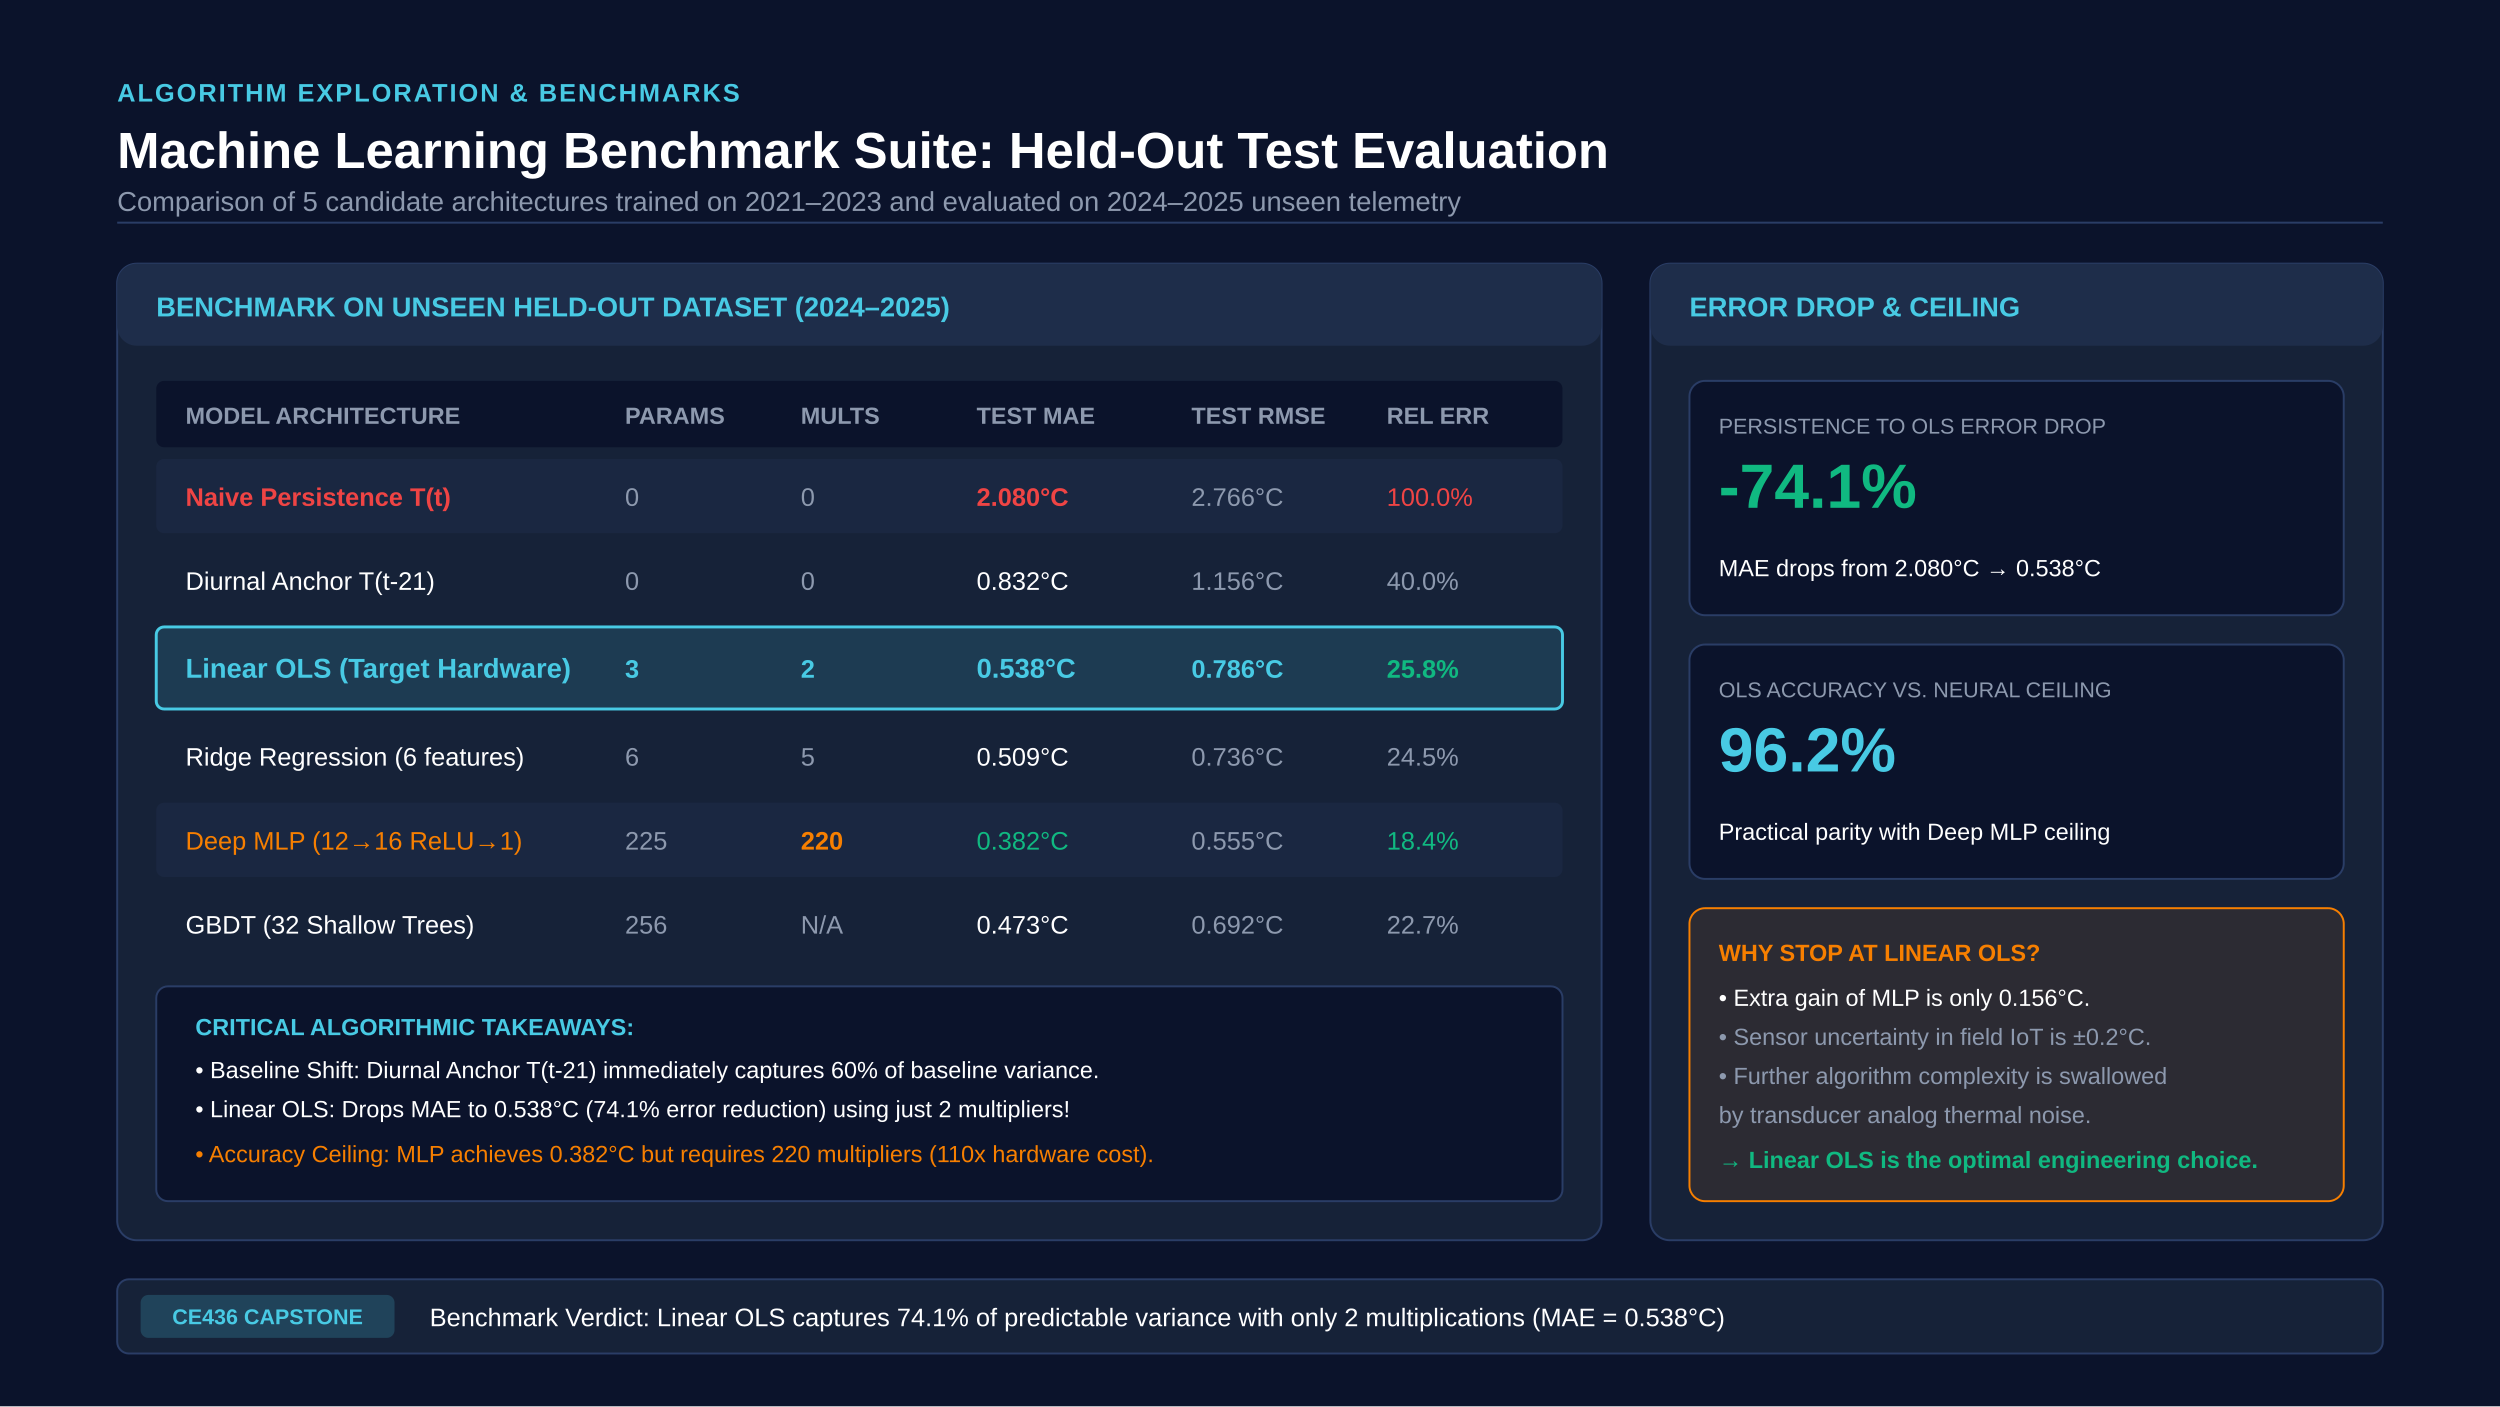
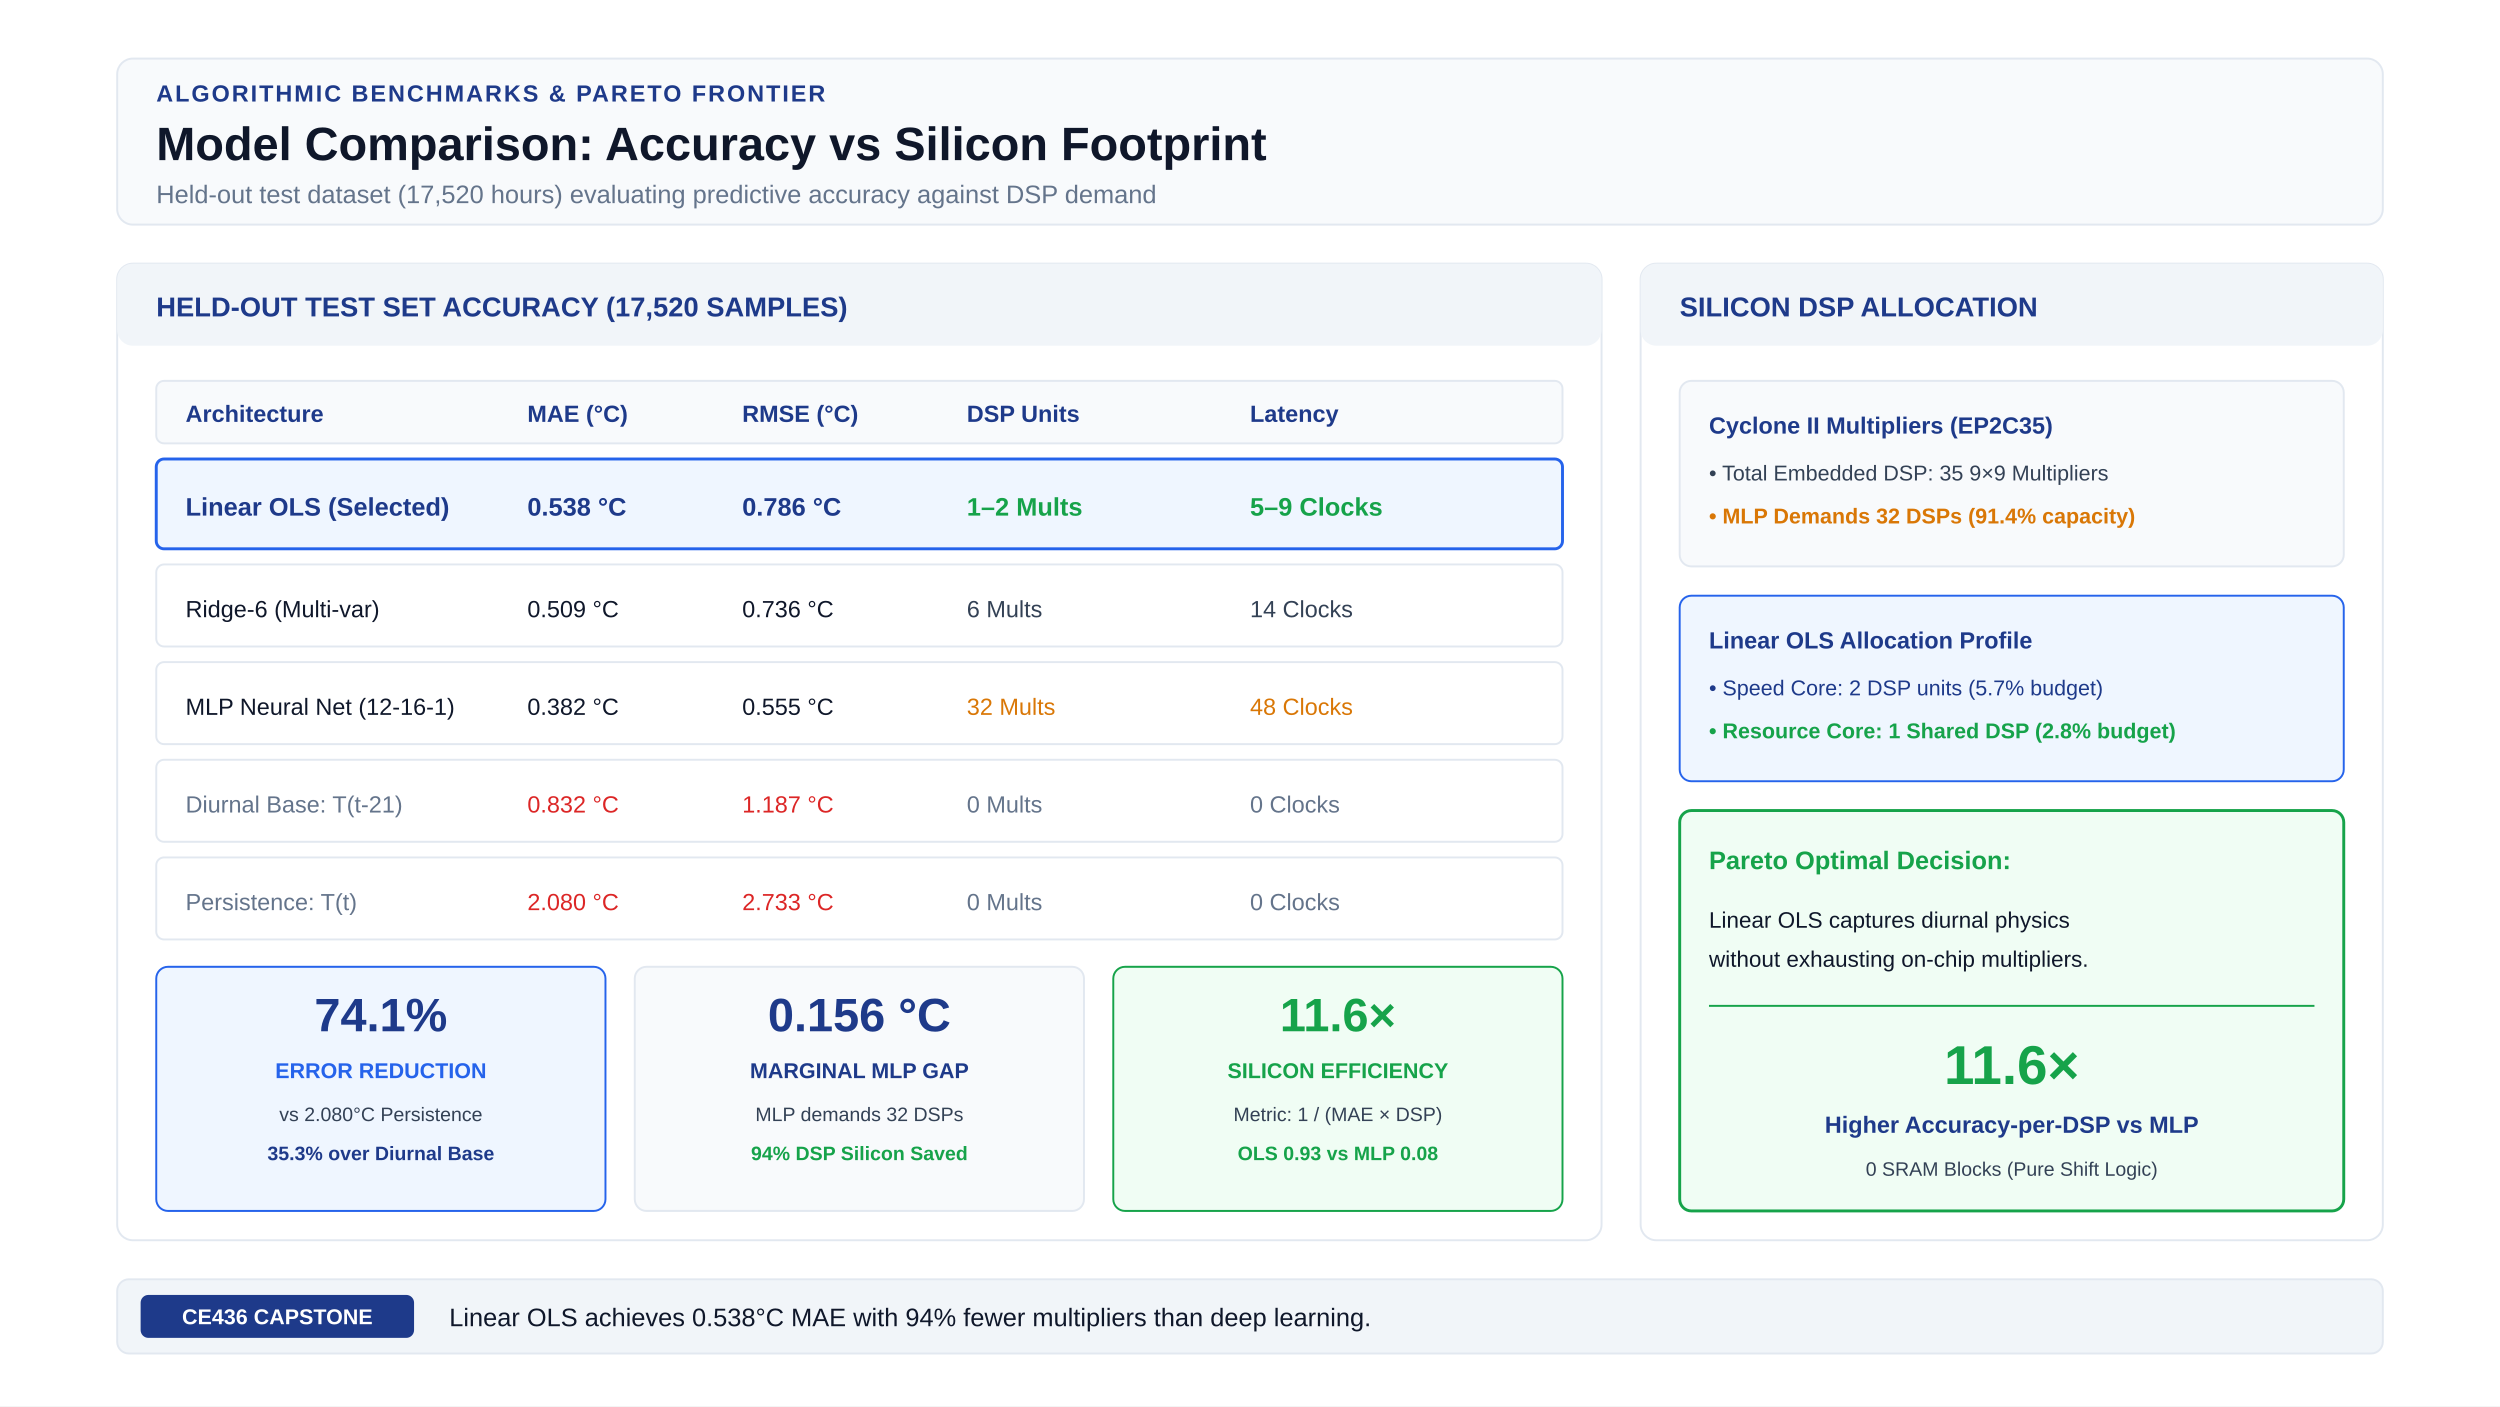
<svg xmlns="http://www.w3.org/2000/svg" width="1280" height="720" viewBox="0 0 1280 720" data-pptx-page-role="content" lang="en" font-family="Arial, Segoe UI, sans-serif">
-   <rect id="bg" data-pptx-role="background" x="0" y="0" width="1280" height="720" fill="#0B132B" />
+   <rect id="bg" data-pptx-role="background" x="0" y="0" width="1280" height="720" fill="#FFFFFF" />
  <g id="hdr_06" data-pptx-bounds="60 30 1160 85">
-     <text x="60" y="52" fill="#48CAE4" font-size="13" font-weight="bold" letter-spacing="1">ALGORITHM EXPLORATION &amp; BENCHMARKS</text>
-     <text x="60" y="86" fill="#FFFFFF" font-size="26" font-weight="bold">Machine Learning Benchmark Suite: Held-Out Test Evaluation</text>
-     <text x="60" y="108" fill="#8D99AE" font-size="14">Comparison of 5 candidate architectures trained on 2021–2023 and evaluated on 2024–2025 unseen telemetry</text>
-     <line x1="60" y1="114" x2="1220" y2="114" stroke="#2A3D66" stroke-width="1" />
+     <rect x="60" y="30" width="1160" height="85" fill="#F8FAFC" rx="8" stroke="#E2E8F0" stroke-width="1" />
+     <text x="80" y="52" fill="#1E3A8A" font-size="12" font-weight="bold" letter-spacing="1">ALGORITHMIC BENCHMARKS &amp; PARETO FRONTIER</text>
+     <text x="80" y="82" fill="#0F172A" font-size="24" font-weight="bold">Model Comparison: Accuracy vs Silicon Footprint</text>
+     <text x="80" y="104" fill="#64748B" font-size="13">Held-out test dataset (17,520 hours) evaluating predictive accuracy against DSP demand</text>
  </g>
-   <g id="table_benchmarks" data-pptx-bounds="60 135 760 500">
-     <rect x="60" y="135" width="760" height="500" rx="10" fill="#162238" stroke="#2A3D66" stroke-width="1" />
-     <rect x="60" y="135" width="760" height="42" rx="10" fill="#1E2D4A" />
-     <text x="80" y="162" fill="#48CAE4" font-size="14" font-weight="bold">BENCHMARK ON UNSEEN HELD-OUT DATASET (2024–2025)</text>
-     <rect x="80" y="195" width="720" height="34" rx="4" fill="#0B132B" />
-     <text x="95" y="217" fill="#8D99AE" font-size="12" font-weight="bold">MODEL ARCHITECTURE</text>
-     <text x="320" y="217" fill="#8D99AE" font-size="12" font-weight="bold">PARAMS</text>
-     <text x="410" y="217" fill="#8D99AE" font-size="12" font-weight="bold">MULTS</text>
-     <text x="500" y="217" fill="#8D99AE" font-size="12" font-weight="bold">TEST MAE</text>
-     <text x="610" y="217" fill="#8D99AE" font-size="12" font-weight="bold">TEST RMSE</text>
-     <text x="710" y="217" fill="#8D99AE" font-size="12" font-weight="bold">REL ERR</text>
-     <rect x="80" y="235" width="720" height="38" rx="4" fill="#1E2D4A" fill-opacity="0.5" />
-     <text x="95" y="259" fill="#EF4444" font-size="13" font-weight="bold">Naive Persistence T(t)</text>
-     <text x="320" y="259" fill="#8D99AE" font-size="13">0</text>
-     <text x="410" y="259" fill="#8D99AE" font-size="13">0</text>
-     <text x="500" y="259" fill="#EF4444" font-size="13" font-weight="bold">2.080°C</text>
-     <text x="610" y="259" fill="#8D99AE" font-size="13">2.766°C</text>
-     <text x="710" y="259" fill="#EF4444" font-size="13">100.0%</text>
-     <rect x="80" y="278" width="720" height="38" rx="4" fill="#162238" />
-     <text x="95" y="302" fill="#FFFFFF" font-size="13">Diurnal Anchor T(t-21)</text>
-     <text x="320" y="302" fill="#8D99AE" font-size="13">0</text>
-     <text x="410" y="302" fill="#8D99AE" font-size="13">0</text>
-     <text x="500" y="302" fill="#FFFFFF" font-size="13">0.832°C</text>
-     <text x="610" y="302" fill="#8D99AE" font-size="13">1.156°C</text>
-     <text x="710" y="302" fill="#8D99AE" font-size="13">40.0%</text>
-     <rect x="80" y="321" width="720" height="42" rx="4" fill="#48CAE4" fill-opacity="0.15" stroke="#48CAE4" stroke-width="1.5" />
-     <text x="95" y="347" fill="#48CAE4" font-size="14" font-weight="bold">Linear OLS (Target Hardware)</text>
-     <text x="320" y="347" fill="#48CAE4" font-size="13" font-weight="bold">3</text>
-     <text x="410" y="347" fill="#48CAE4" font-size="13" font-weight="bold">2</text>
-     <text x="500" y="347" fill="#48CAE4" font-size="14" font-weight="bold">0.538°C</text>
-     <text x="610" y="347" fill="#48CAE4" font-size="13" font-weight="bold">0.786°C</text>
-     <text x="710" y="347" fill="#10B981" font-size="13" font-weight="bold">25.8%</text>
-     <rect x="80" y="368" width="720" height="38" rx="4" fill="#162238" />
-     <text x="95" y="392" fill="#FFFFFF" font-size="13">Ridge Regression (6 features)</text>
-     <text x="320" y="392" fill="#8D99AE" font-size="13">6</text>
-     <text x="410" y="392" fill="#8D99AE" font-size="13">5</text>
-     <text x="500" y="392" fill="#FFFFFF" font-size="13">0.509°C</text>
-     <text x="610" y="392" fill="#8D99AE" font-size="13">0.736°C</text>
-     <text x="710" y="392" fill="#8D99AE" font-size="13">24.5%</text>
-     <rect x="80" y="411" width="720" height="38" rx="4" fill="#1E2D4A" fill-opacity="0.5" />
-     <text x="95" y="435" fill="#F77F00" font-size="13">Deep MLP (12→16 ReLU→1)</text>
-     <text x="320" y="435" fill="#8D99AE" font-size="13">225</text>
-     <text x="410" y="435" fill="#F77F00" font-size="13" font-weight="bold">220</text>
-     <text x="500" y="435" fill="#10B981" font-size="13">0.382°C</text>
-     <text x="610" y="435" fill="#8D99AE" font-size="13">0.555°C</text>
-     <text x="710" y="435" fill="#10B981" font-size="13">18.4%</text>
-     <rect x="80" y="454" width="720" height="38" rx="4" fill="#162238" />
-     <text x="95" y="478" fill="#FFFFFF" font-size="13">GBDT (32 Shallow Trees)</text>
-     <text x="320" y="478" fill="#8D99AE" font-size="13">256</text>
-     <text x="410" y="478" fill="#8D99AE" font-size="13">N/A</text>
-     <text x="500" y="478" fill="#FFFFFF" font-size="13">0.473°C</text>
-     <text x="610" y="478" fill="#8D99AE" font-size="13">0.692°C</text>
-     <text x="710" y="478" fill="#8D99AE" font-size="13">22.7%</text>
-     <rect x="80" y="505" width="720" height="110" rx="6" fill="#0B132B" stroke="#2A3D66" stroke-width="1" />
-     <text x="100" y="530" fill="#48CAE4" font-size="12" font-weight="bold">CRITICAL ALGORITHMIC TAKEAWAYS:</text>
-     <text x="100" y="552" fill="#FFFFFF" font-size="12">• Baseline Shift: Diurnal Anchor T(t-21) immediately captures 60% of baseline variance.</text>
-     <text x="100" y="572" fill="#FFFFFF" font-size="12">• Linear OLS: Drops MAE to 0.538°C (74.1% error reduction) using just 2 multipliers!</text>
-     <text x="100" y="595" fill="#F77F00" font-size="12">• Accuracy Ceiling: MLP achieves 0.382°C but requires 220 multipliers (110x hardware cost).</text>
+   <g id="tbl_benchmarks" data-pptx-bounds="60 135 760 500">
+     <rect x="60" y="135" width="760" height="500" rx="8" fill="#FFFFFF" stroke="#E2E8F0" stroke-width="1" />
+     <rect x="60" y="135" width="760" height="42" rx="8" fill="#F1F5F9" />
+     <text x="80" y="162" fill="#1E3A8A" font-size="14" font-weight="bold">HELD-OUT TEST SET ACCURACY (17,520 SAMPLES)</text>
+     <rect x="80" y="195" width="720" height="32" rx="4" fill="#F8FAFC" stroke="#E2E8F0" stroke-width="1" />
+     <text x="95" y="216" fill="#1E3A8A" font-size="12" font-weight="bold">Architecture</text>
+     <text x="270" y="216" fill="#1E3A8A" font-size="12" font-weight="bold">MAE (°C)</text>
+     <text x="380" y="216" fill="#1E3A8A" font-size="12" font-weight="bold">RMSE (°C)</text>
+     <text x="495" y="216" fill="#1E3A8A" font-size="12" font-weight="bold">DSP Units</text>
+     <text x="640" y="216" fill="#1E3A8A" font-size="12" font-weight="bold">Latency</text>
+     <rect x="80" y="235" width="720" height="46" rx="4" fill="#EFF6FF" stroke="#2563EB" stroke-width="1.5" />
+     <text x="95" y="264" fill="#1E3A8A" font-size="13" font-weight="bold">Linear OLS (Selected)</text>
+     <text x="270" y="264" fill="#1E3A8A" font-size="13" font-weight="bold">0.538 °C</text>
+     <text x="380" y="264" fill="#1E3A8A" font-size="13" font-weight="bold">0.786 °C</text>
+     <text x="495" y="264" fill="#16A34A" font-size="13" font-weight="bold">1–2 Mults</text>
+     <text x="640" y="264" fill="#16A34A" font-size="13" font-weight="bold">5–9 Clocks</text>
+     <rect x="80" y="289" width="720" height="42" rx="4" fill="#FFFFFF" stroke="#E2E8F0" stroke-width="1" />
+     <text x="95" y="316" fill="#0F172A" font-size="12">Ridge-6 (Multi-var)</text>
+     <text x="270" y="316" fill="#0F172A" font-size="12">0.509 °C</text>
+     <text x="380" y="316" fill="#0F172A" font-size="12">0.736 °C</text>
+     <text x="495" y="316" fill="#334155" font-size="12">6 Mults</text>
+     <text x="640" y="316" fill="#334155" font-size="12">14 Clocks</text>
+     <rect x="80" y="339" width="720" height="42" rx="4" fill="#FFFFFF" stroke="#E2E8F0" stroke-width="1" />
+     <text x="95" y="366" fill="#0F172A" font-size="12">MLP Neural Net (12-16-1)</text>
+     <text x="270" y="366" fill="#0F172A" font-size="12">0.382 °C</text>
+     <text x="380" y="366" fill="#0F172A" font-size="12">0.555 °C</text>
+     <text x="495" y="366" fill="#D97706" font-size="12">32 Mults</text>
+     <text x="640" y="366" fill="#D97706" font-size="12">48 Clocks</text>
+     <rect x="80" y="389" width="720" height="42" rx="4" fill="#FFFFFF" stroke="#E2E8F0" stroke-width="1" />
+     <text x="95" y="416" fill="#64748B" font-size="12">Diurnal Base: T(t-21)</text>
+     <text x="270" y="416" fill="#DC2626" font-size="12">0.832 °C</text>
+     <text x="380" y="416" fill="#DC2626" font-size="12">1.187 °C</text>
+     <text x="495" y="416" fill="#64748B" font-size="12">0 Mults</text>
+     <text x="640" y="416" fill="#64748B" font-size="12">0 Clocks</text>
+     <rect x="80" y="439" width="720" height="42" rx="4" fill="#FFFFFF" stroke="#E2E8F0" stroke-width="1" />
+     <text x="95" y="466" fill="#64748B" font-size="12">Persistence: T(t)</text>
+     <text x="270" y="466" fill="#DC2626" font-size="12">2.080 °C</text>
+     <text x="380" y="466" fill="#DC2626" font-size="12">2.733 °C</text>
+     <text x="495" y="466" fill="#64748B" font-size="12">0 Mults</text>
+     <text x="640" y="466" fill="#64748B" font-size="12">0 Clocks</text>
+     <rect x="80" y="495" width="230" height="125" rx="6" fill="#EFF6FF" stroke="#2563EB" stroke-width="1" />
+     <text x="195" y="528" fill="#1E3A8A" font-size="24" font-weight="bold" text-anchor="middle">74.1%</text>
+     <text x="195" y="552" fill="#2563EB" font-size="11" font-weight="bold" text-anchor="middle">ERROR REDUCTION</text>
+     <text x="195" y="574" fill="#334155" font-size="10" text-anchor="middle">vs 2.080°C Persistence</text>
+     <text x="195" y="594" fill="#1E3A8A" font-size="10" font-weight="bold" text-anchor="middle">35.3% over Diurnal Base</text>
+     <rect x="325" y="495" width="230" height="125" rx="6" fill="#F8FAFC" stroke="#E2E8F0" stroke-width="1" />
+     <text x="440" y="528" fill="#1E3A8A" font-size="24" font-weight="bold" text-anchor="middle">0.156 °C</text>
+     <text x="440" y="552" fill="#1E3A8A" font-size="11" font-weight="bold" text-anchor="middle">MARGINAL MLP GAP</text>
+     <text x="440" y="574" fill="#334155" font-size="10" text-anchor="middle">MLP demands 32 DSPs</text>
+     <text x="440" y="594" fill="#16A34A" font-size="10" font-weight="bold" text-anchor="middle">94% DSP Silicon Saved</text>
+     <rect x="570" y="495" width="230" height="125" rx="6" fill="#F0FDF4" stroke="#16A34A" stroke-width="1" />
+     <text x="685" y="528" fill="#16A34A" font-size="24" font-weight="bold" text-anchor="middle">11.6×</text>
+     <text x="685" y="552" fill="#16A34A" font-size="11" font-weight="bold" text-anchor="middle">SILICON EFFICIENCY</text>
+     <text x="685" y="574" fill="#334155" font-size="10" text-anchor="middle">Metric: 1 / (MAE × DSP)</text>
+     <text x="685" y="594" fill="#16A34A" font-size="10" font-weight="bold" text-anchor="middle">OLS 0.93 vs MLP 0.08</text>
  </g>
-   <g id="card_analysis_06" data-pptx-bounds="845 135 375 500">
-     <rect x="845" y="135" width="375" height="500" rx="10" fill="#162238" stroke="#2A3D66" stroke-width="1" />
-     <rect x="845" y="135" width="375" height="42" rx="10" fill="#1E2D4A" />
-     <text x="865" y="162" fill="#48CAE4" font-size="14" font-weight="bold">ERROR DROP &amp; CEILING</text>
-     <rect x="865" y="195" width="335" height="120" rx="8" fill="#0B132B" stroke="#2A3D66" stroke-width="1" />
-     <text x="880" y="222" fill="#8D99AE" font-size="11">PERSISTENCE TO OLS ERROR DROP</text>
-     <text x="880" y="260" fill="#10B981" font-size="32" font-weight="bold">-74.1%</text>
-     <text x="880" y="295" fill="#FFFFFF" font-size="12">MAE drops from 2.080°C → 0.538°C</text>
-     <rect x="865" y="330" width="335" height="120" rx="8" fill="#0B132B" stroke="#2A3D66" stroke-width="1" />
-     <text x="880" y="357" fill="#8D99AE" font-size="11">OLS ACCURACY VS. NEURAL CEILING</text>
-     <text x="880" y="395" fill="#48CAE4" font-size="32" font-weight="bold">96.2%</text>
-     <text x="880" y="430" fill="#FFFFFF" font-size="12">Practical parity with Deep MLP ceiling</text>
-     <rect x="865" y="465" width="335" height="150" rx="8" fill="#F77F00" fill-opacity="0.1" stroke="#F77F00" stroke-width="1" />
-     <text x="880" y="492" fill="#F77F00" font-size="12" font-weight="bold">WHY STOP AT LINEAR OLS?</text>
-     <text x="880" y="515" fill="#FFFFFF" font-size="12">• Extra gain of MLP is only 0.156°C.</text>
-     <text x="880" y="535" fill="#8D99AE" font-size="12">• Sensor uncertainty in field IoT is ±0.2°C.</text>
-     <text x="880" y="555" fill="#8D99AE" font-size="12">• Further algorithm complexity is swallowed</text>
-     <text x="880" y="575" fill="#8D99AE" font-size="12">  by transducer analog thermal noise.</text>
-     <text x="880" y="598" fill="#10B981" font-size="12" font-weight="bold">→ Linear OLS is the optimal engineering choice.</text>
+   <g id="pareto_callout" data-pptx-bounds="840 135 380 500">
+     <rect x="840" y="135" width="380" height="500" rx="8" fill="#FFFFFF" stroke="#E2E8F0" stroke-width="1" />
+     <rect x="840" y="135" width="380" height="42" rx="8" fill="#F1F5F9" />
+     <text x="860" y="162" fill="#1E3A8A" font-size="14" font-weight="bold">SILICON DSP ALLOCATION</text>
+     <rect x="860" y="195" width="340" height="95" rx="6" fill="#F8FAFC" stroke="#E2E8F0" stroke-width="1" />
+     <text x="875" y="222" fill="#1E3A8A" font-size="12" font-weight="bold">Cyclone II Multipliers (EP2C35)</text>
+     <text x="875" y="246" fill="#334155" font-size="11">• Total Embedded DSP: 35 9×9 Multipliers</text>
+     <text x="875" y="268" fill="#D97706" font-size="11" font-weight="bold">• MLP Demands 32 DSPs (91.4% capacity)</text>
+     <rect x="860" y="305" width="340" height="95" rx="6" fill="#EFF6FF" stroke="#2563EB" stroke-width="1" />
+     <text x="875" y="332" fill="#1E3A8A" font-size="12" font-weight="bold">Linear OLS Allocation Profile</text>
+     <text x="875" y="356" fill="#1E3A8A" font-size="11">• Speed Core: 2 DSP units (5.7% budget)</text>
+     <text x="875" y="378" fill="#16A34A" font-size="11" font-weight="bold">• Resource Core: 1 Shared DSP (2.8% budget)</text>
+     <rect x="860" y="415" width="340" height="205" rx="6" fill="#F0FDF4" stroke="#16A34A" stroke-width="1.5" />
+     <text x="875" y="445" fill="#16A34A" font-size="13" font-weight="bold">Pareto Optimal Decision:</text>
+     <text x="875" y="475" fill="#0F172A" font-size="11.5">Linear OLS captures diurnal physics</text>
+     <text x="875" y="495" fill="#0F172A" font-size="11.5">without exhausting on-chip multipliers.</text>
+     <line x1="875" y1="515" x2="1185" y2="515" stroke="#16A34A" stroke-width="1" />
+     <text x="1030" y="555" fill="#16A34A" font-size="28" font-weight="bold" text-anchor="middle">11.6×</text>
+     <text x="1030" y="580" fill="#1E3A8A" font-size="12" font-weight="bold" text-anchor="middle">Higher Accuracy-per-DSP vs MLP</text>
+     <text x="1030" y="602" fill="#334155" font-size="10" text-anchor="middle">0 SRAM Blocks (Pure Shift Logic)</text>
  </g>
  <g id="ftr_06" data-pptx-bounds="60 655 1160 40">
-     <rect x="60" y="655" width="1160" height="38" rx="6" fill="#162238" stroke="#2A3D66" stroke-width="1" />
-     <rect x="72" y="663" width="130" height="22" rx="4" fill="#48CAE4" fill-opacity="0.2" />
-     <text x="137" y="678" fill="#48CAE4" font-size="11" font-weight="bold" text-anchor="middle">CE436 CAPSTONE</text>
-     <text x="220" y="679" fill="#FFFFFF" font-size="13">Benchmark Verdict: Linear OLS captures 74.1% of predictable variance with only 2 multiplications (MAE = 0.538°C)</text>
+     <rect x="60" y="655" width="1160" height="38" rx="6" fill="#F1F5F9" stroke="#E2E8F0" stroke-width="1" />
+     <rect x="72" y="663" width="140" height="22" rx="4" fill="#1E3A8A" />
+     <text x="142" y="678" fill="#FFFFFF" font-size="11" font-weight="bold" text-anchor="middle">CE436 CAPSTONE</text>
+     <text x="230" y="679" fill="#0F172A" font-size="13" font-weight="500">Linear OLS achieves 0.538°C MAE with 94% fewer multipliers than deep learning.</text>
  </g>
</svg>
